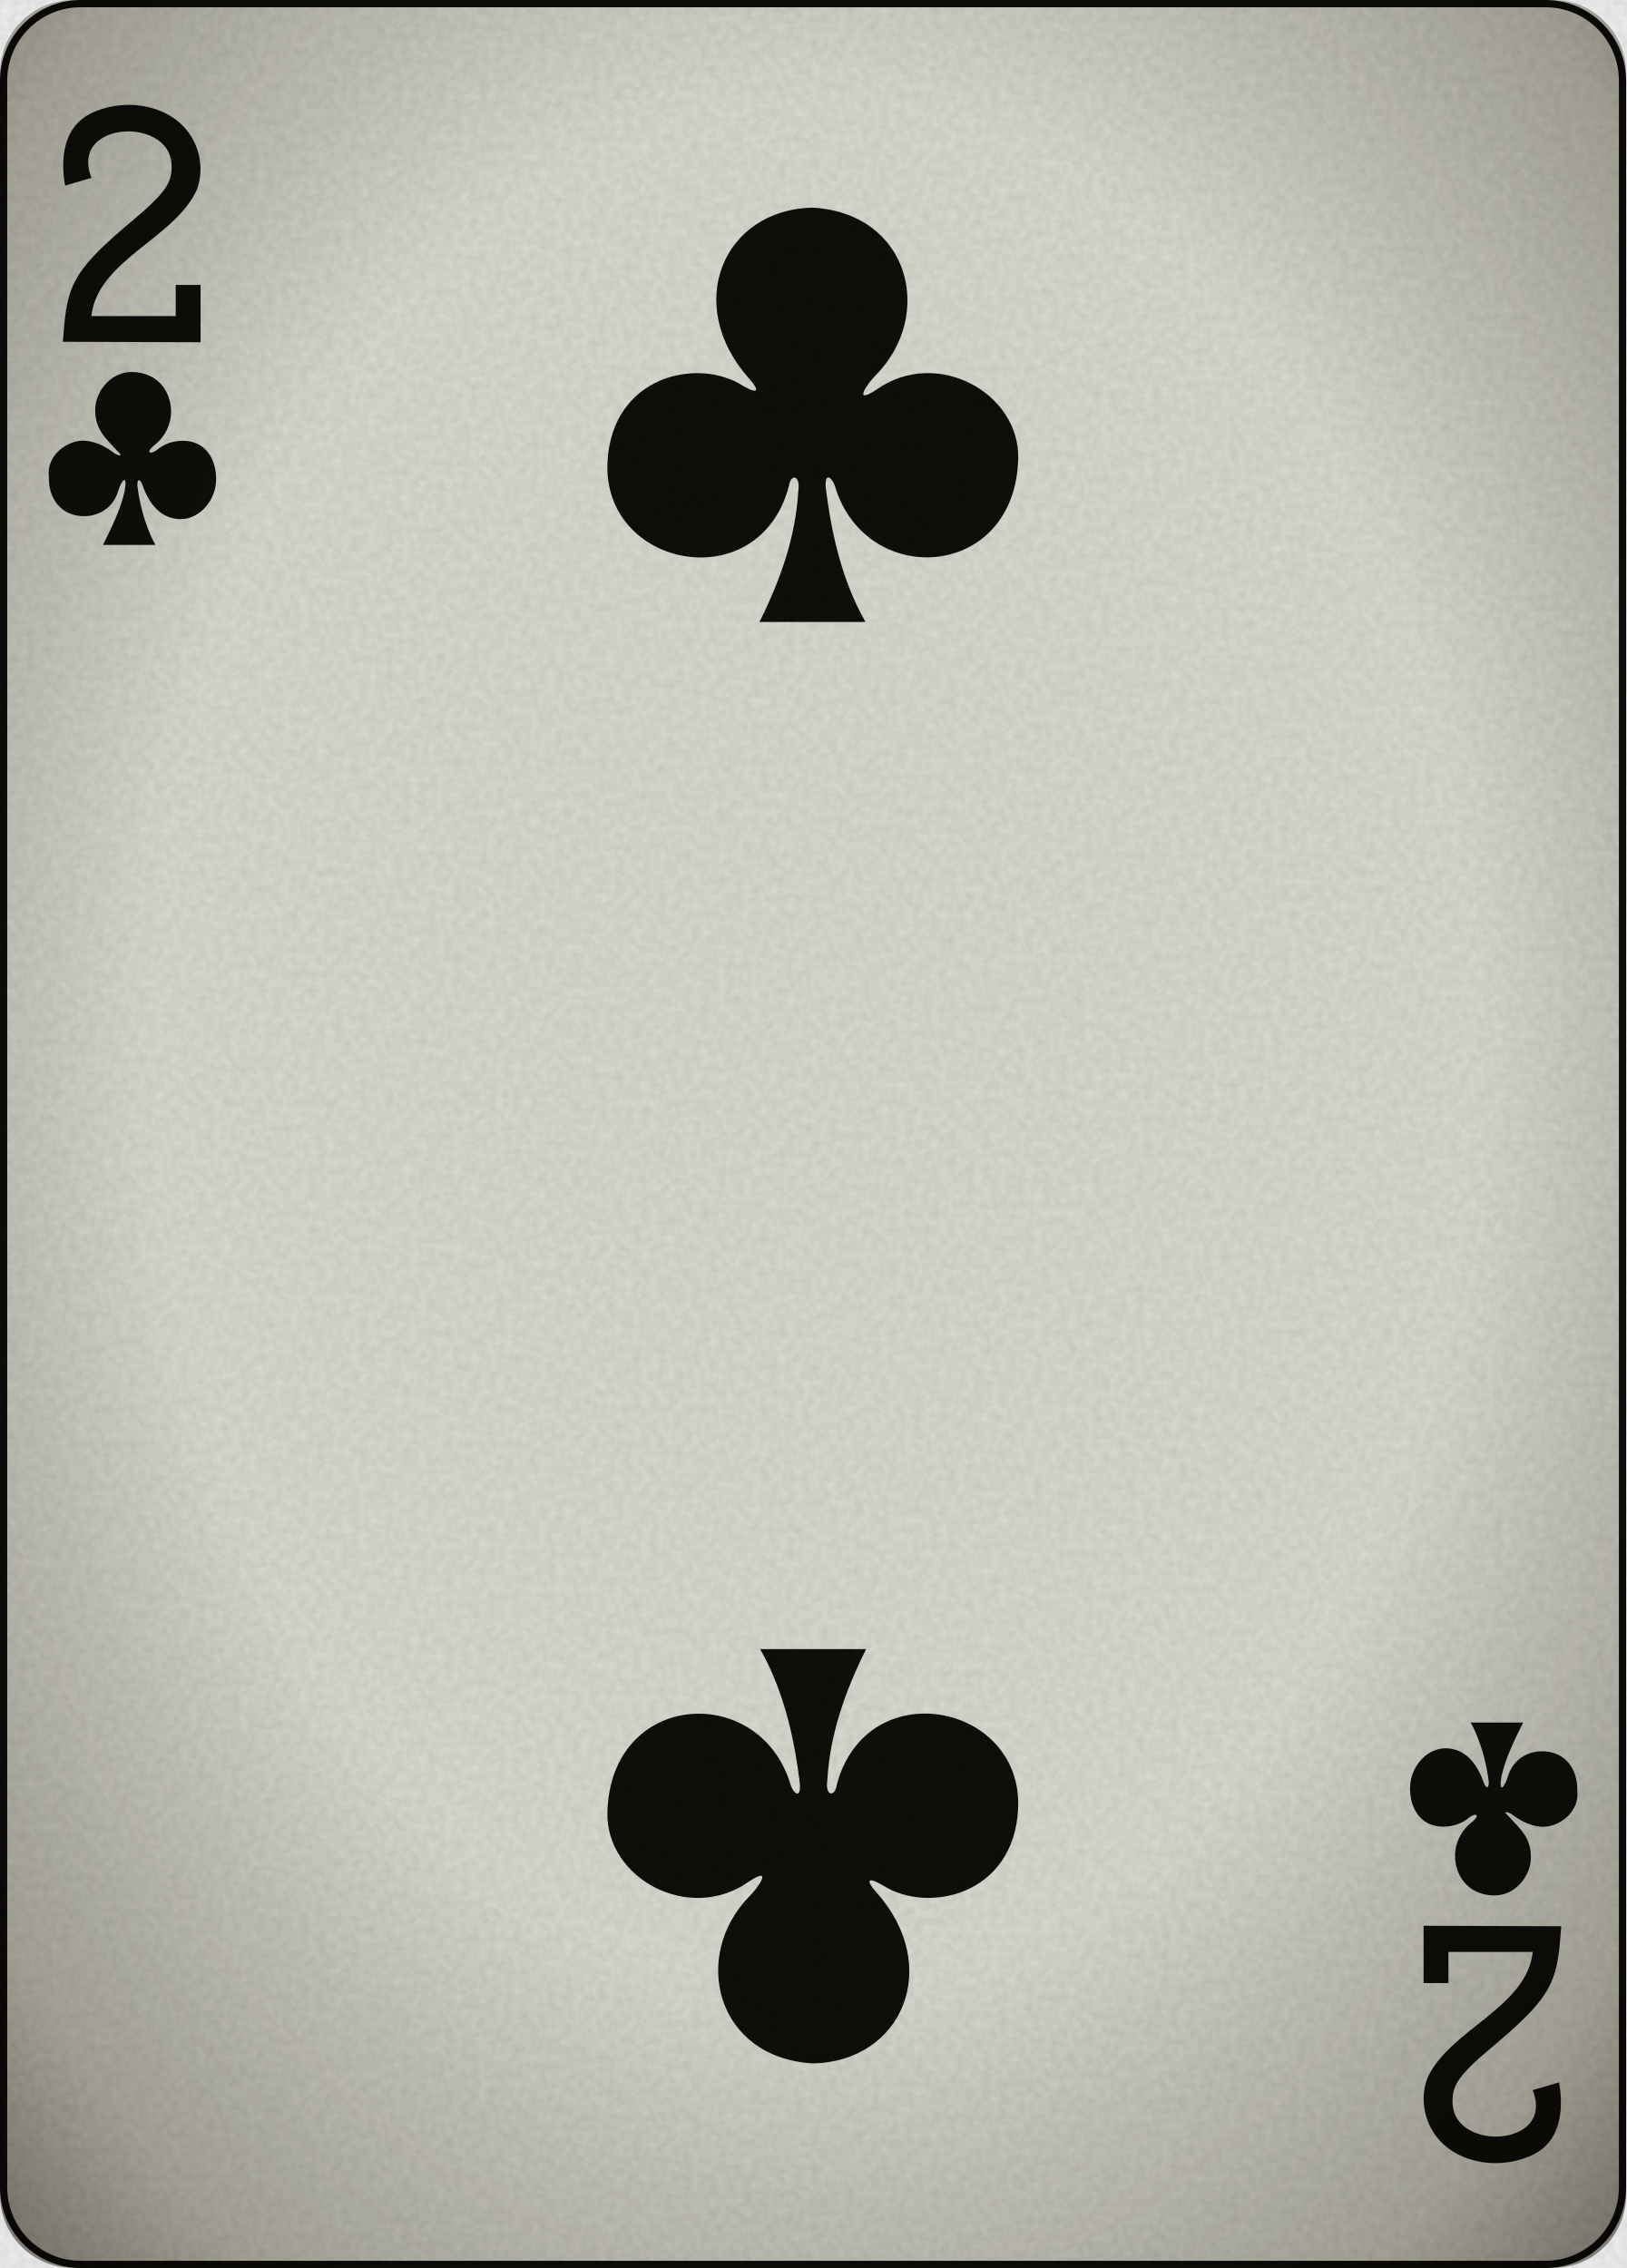
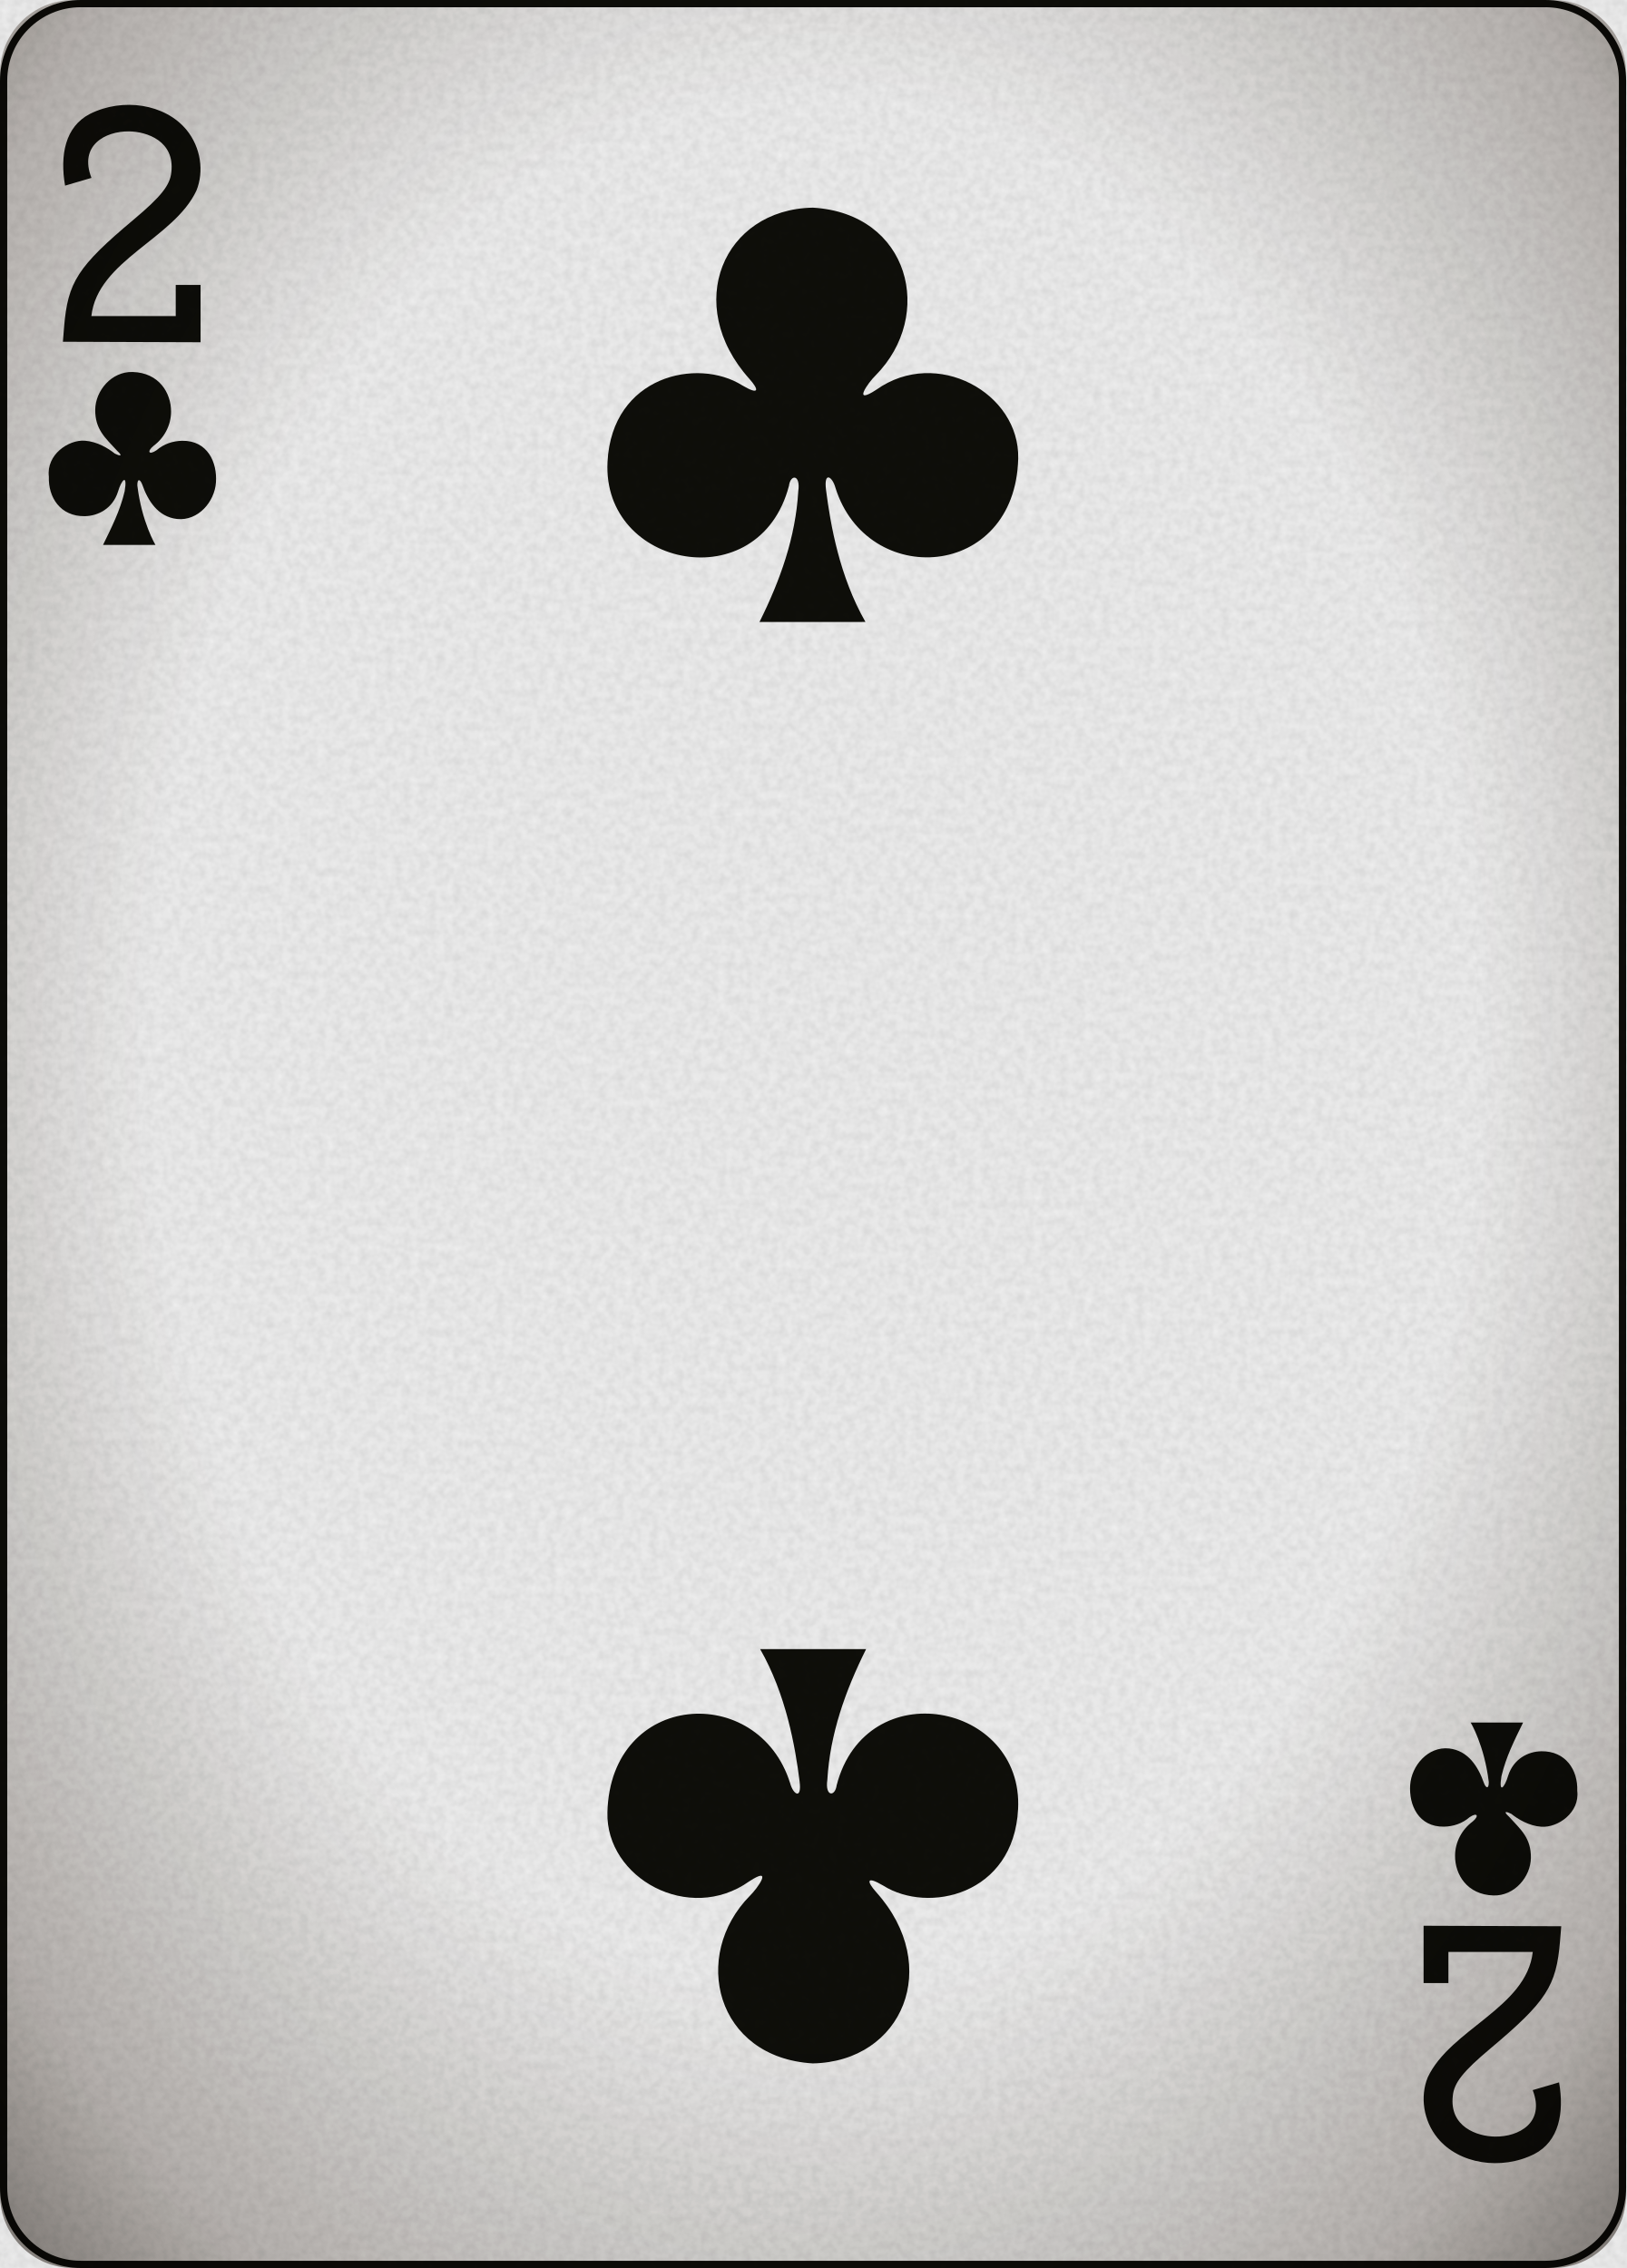
<svg xmlns="http://www.w3.org/2000/svg" width="224.225" height="312.808" id="svg4423" version="1.1">
  <defs id="defs4425">
    <filter id="envejecido" x="-15%" y="-15%" width="130%" height="130%" color-interpolation-filters="sRGB">
      <feColorMatrix in="SourceGraphic" type="matrix" values="0.62 0.12 0.05 0 0.06                 0.05 0.70 0.05 0 0.06                 0.00 0.06 0.72 0 0.04                 0    0    0    1 0" result="warm" />
      <feTurbulence type="fractalNoise" baseFrequency="0.85" numOctaves="2" seed="11" result="noise" />
      <feColorMatrix in="noise" type="matrix" values="0 0 0 0 0                 0 0 0 0 0                 0 0 0 0 0                 0 0 0 0.10 0" result="noiseAlpha" />
      <feComposite in="noiseAlpha" in2="warm" operator="over" result="grained" />
    </filter>
    <radialGradient id="vignette-grad" cx="50%" cy="46%" r="75%">
      <stop offset="55%" stop-color="#2a1a0a" stop-opacity="0" />
      <stop offset="85%" stop-color="#2a1a0a" stop-opacity="0.28" />
      <stop offset="100%" stop-color="#160d05" stop-opacity="0.55" />
    </radialGradient>
  </defs>
  <g id="layer1" style="display:inline" transform="translate(-259.9347,-369.7772)" filter="url(#envejecido)">
    <g id="g6628" style="display:inline" transform="translate(-50.13783,936.4613)">
      <g id="g8322" transform="translate(-887.4022,-844.3261)">
        <g id="g8879-4" style="display:inline" transform="translate(-5059.956,3024.952)">
-           <rect ry="10.63" rx="10.63" style="display:inline;fill:#ffffff;fill-opacity:1;stroke:#000000;stroke-width:0.997;stroke-miterlimit:4;stroke-dasharray:none;stroke-opacity:1" id="rect6347-8" width="223.228" height="311.811" x="6257.929" y="-2746.811" />
+           <rect ry="10.63" rx="10.63" style="display:inline;fill:none;fill-opacity:0;stroke:#000000;stroke-width:0.997;stroke-miterlimit:4;stroke-dasharray:none;stroke-opacity:1" id="rect6347-8" width="223.228" height="311.811" x="6257.929" y="-2746.811" />
          <g id="g8574-8" transform="matrix(0.3010621,0,0,0.3010621,5679.86,-1949.801)" />
        </g>
      </g>
      <g id="g6620" transform="translate(-0.1362269,2.5315816e-5)">
        <path id="path7100-2" d="m 1947.701,-2492.42 0.547,-6.705 c 1.692,-20.723 6.226,-27.723 31.96,-49.343 12.488,-10.492 16.588,-15.669 17.165,-21.677 1.631,-14.15 -11.131,-18.57 -19.448,-18.647 -10.769,-0.099 -22.951,6.349 -17.143,21.304 l -12.079,3.547 c -2.439,-13.951 0.056,-27.044 11.378,-32.858 15.101,-7.572 34.478,-4.601 44.255,7.33 6.571,8.019 8.064,19.086 4.543,27.754 -10.299,22.16 -45.243,31.908 -48.132,57.528 l 38.634,0 0,-14.267 11.379,0 0,26.264 z" style="display:inline;fill:#000000;fill-opacity:1" transform="matrix(0.3010621,0,0,0.3010621,-267.4981,230.8244)" />
        <path style="display:inline;fill:#000000;fill-opacity:1" d="m 2633.966,-1766.532 -0.547,6.705 c -1.692,20.723 -6.226,27.723 -31.96,49.343 -12.488,10.492 -16.588,15.669 -17.165,21.677 -1.631,14.15 11.131,18.57 19.448,18.647 10.769,0.099 22.951,-6.349 17.143,-21.304 l 12.079,-3.547 c 2.439,13.951 -0.056,27.044 -11.378,32.858 -15.101,7.572 -34.478,4.601 -44.255,-7.33 -6.571,-8.019 -8.064,-19.086 -4.543,-27.754 10.299,-22.16 45.243,-31.908 48.132,-57.528 l -38.634,0 0,14.267 -11.379,0 0,-26.264 z" id="path7116-4" transform="matrix(0.3010621,0,0,0.3010621,-267.4981,230.8244)" />
        <path style="display:inline;fill:#000000;fill-opacity:1" d="m 414.935,-480.903 c 2.879,-5.776 4.976,-11.701 5.348,-18.037 0.342,-2.332 -1.075,-2.371 -1.288,-0.729 -4.076,15.593 -25.763,11.37 -25.017,-3.297 0.605,-11.895 12.419,-14.454 18.582,-10.565 2.434,1.433 2.296,0.575 0.968,-0.912 -9.155,-10.211 -3.61,-23.362 8.761,-23.602 13.38,0.793 16.851,14.87 8.644,23.148 -1.021,0.995 -3.284,4.191 0.123,1.956 8.287,-5.888 19.787,0.443 19.553,9.521 -0.433,16.739 -20.839,17.987 -25.203,4.006 -0.42,-1.55 -1.629,-2.329 -1.295,0.304 0.605,4.767 1.857,11.953 5.437,18.206 z" id="path3259" />
        <path id="path3407" d="m 429.637,-339.236 c -2.879,5.775 -4.976,11.701 -5.348,18.037 -0.342,2.332 1.075,2.371 1.288,0.729 4.076,-15.593 25.763,-11.37 25.017,3.296 -0.605,11.895 -12.419,14.454 -18.582,10.565 -2.434,-1.433 -2.296,-0.575 -0.968,0.912 9.155,10.211 3.61,23.362 -8.761,23.602 -13.38,-0.793 -16.851,-14.87 -8.644,-23.148 1.021,-0.995 3.284,-4.191 -0.123,-1.956 -8.287,5.888 -19.787,-0.443 -19.553,-9.521 0.433,-16.739 20.839,-17.987 25.203,-4.006 0.42,1.55 1.629,2.329 1.295,-0.304 -0.605,-4.767 -1.857,-11.953 -5.437,-18.206 z" style="display:inline;fill:#000000;fill-opacity:1" />
        <path style="display:inline;fill:#000000;fill-opacity:1" d="m 324.415,-491.527 c 1.192,-2.445 2.352,-4.721 2.984,-7.401 0.419,-2.528 -0.438,-1.589 -0.925,0.068 -0.721,2.297 -2.723,3.344 -4.58,3.369 -3.371,0.045 -5.053,-2.604 -4.948,-5.454 -0.368,-2.999 2.671,-5.12 4.962,-4.957 1.722,0.123 3.224,1.052 4.133,1.775 0.596,0.315 1.234,0.455 0.345,-0.358 -1.678,-1.833 -3.077,-2.964 -3.046,-5.711 0.029,-2.579 2.233,-5.268 5.155,-5.184 3.651,0.105 5.312,2.89 5.303,5.481 -0.01,1.888 -0.954,3.626 -2.411,4.703 -0.944,0.766 -0.679,1.34 0.398,0.615 1.035,-0.892 2.267,-1.283 3.545,-1.31 3.49,-0.055 4.855,2.961 4.655,5.764 -0.187,2.626 -2.423,5.328 -5.369,5.022 -2.631,-0.301 -4.013,-2.51 -4.805,-4.777 -0.262,-0.695 -0.676,-0.883 -0.664,0.153 0.608,5.057 2.492,8.204 2.505,8.202 z" id="path3454" />
        <path id="path3476" d="m 520.228,-329.11 c -1.192,2.445 -2.352,4.721 -2.984,7.401 -0.419,2.528 0.438,1.589 0.925,-0.068 0.721,-2.297 2.723,-3.344 4.58,-3.369 3.371,-0.045 5.053,2.604 4.948,5.454 0.368,2.999 -2.671,5.12 -4.962,4.957 -1.722,-0.123 -3.224,-1.052 -4.133,-1.775 -0.596,-0.315 -1.234,-0.455 -0.345,0.358 1.678,1.833 3.077,2.964 3.046,5.711 -0.029,2.579 -2.233,5.268 -5.155,5.184 -3.651,-0.105 -5.312,-2.89 -5.303,-5.481 0.01,-1.888 0.954,-3.626 2.411,-4.703 0.944,-0.766 0.679,-1.34 -0.398,-0.615 -1.035,0.892 -2.267,1.283 -3.545,1.31 -3.49,0.055 -4.855,-2.961 -4.655,-5.764 0.187,-2.626 2.423,-5.328 5.369,-5.022 2.631,0.301 4.013,2.51 4.805,4.777 0.262,0.695 0.676,0.883 0.664,-0.153 -0.608,-5.057 -2.492,-8.204 -2.505,-8.202 z" style="display:inline;fill:#000000;fill-opacity:1" />
      </g>
    </g>
  </g>
  <rect x="0" y="0" width="224.225" height="312.808" rx="10.09" ry="10.09" fill="url(#vignette-grad)" style="mix-blend-mode:multiply" />
</svg>
